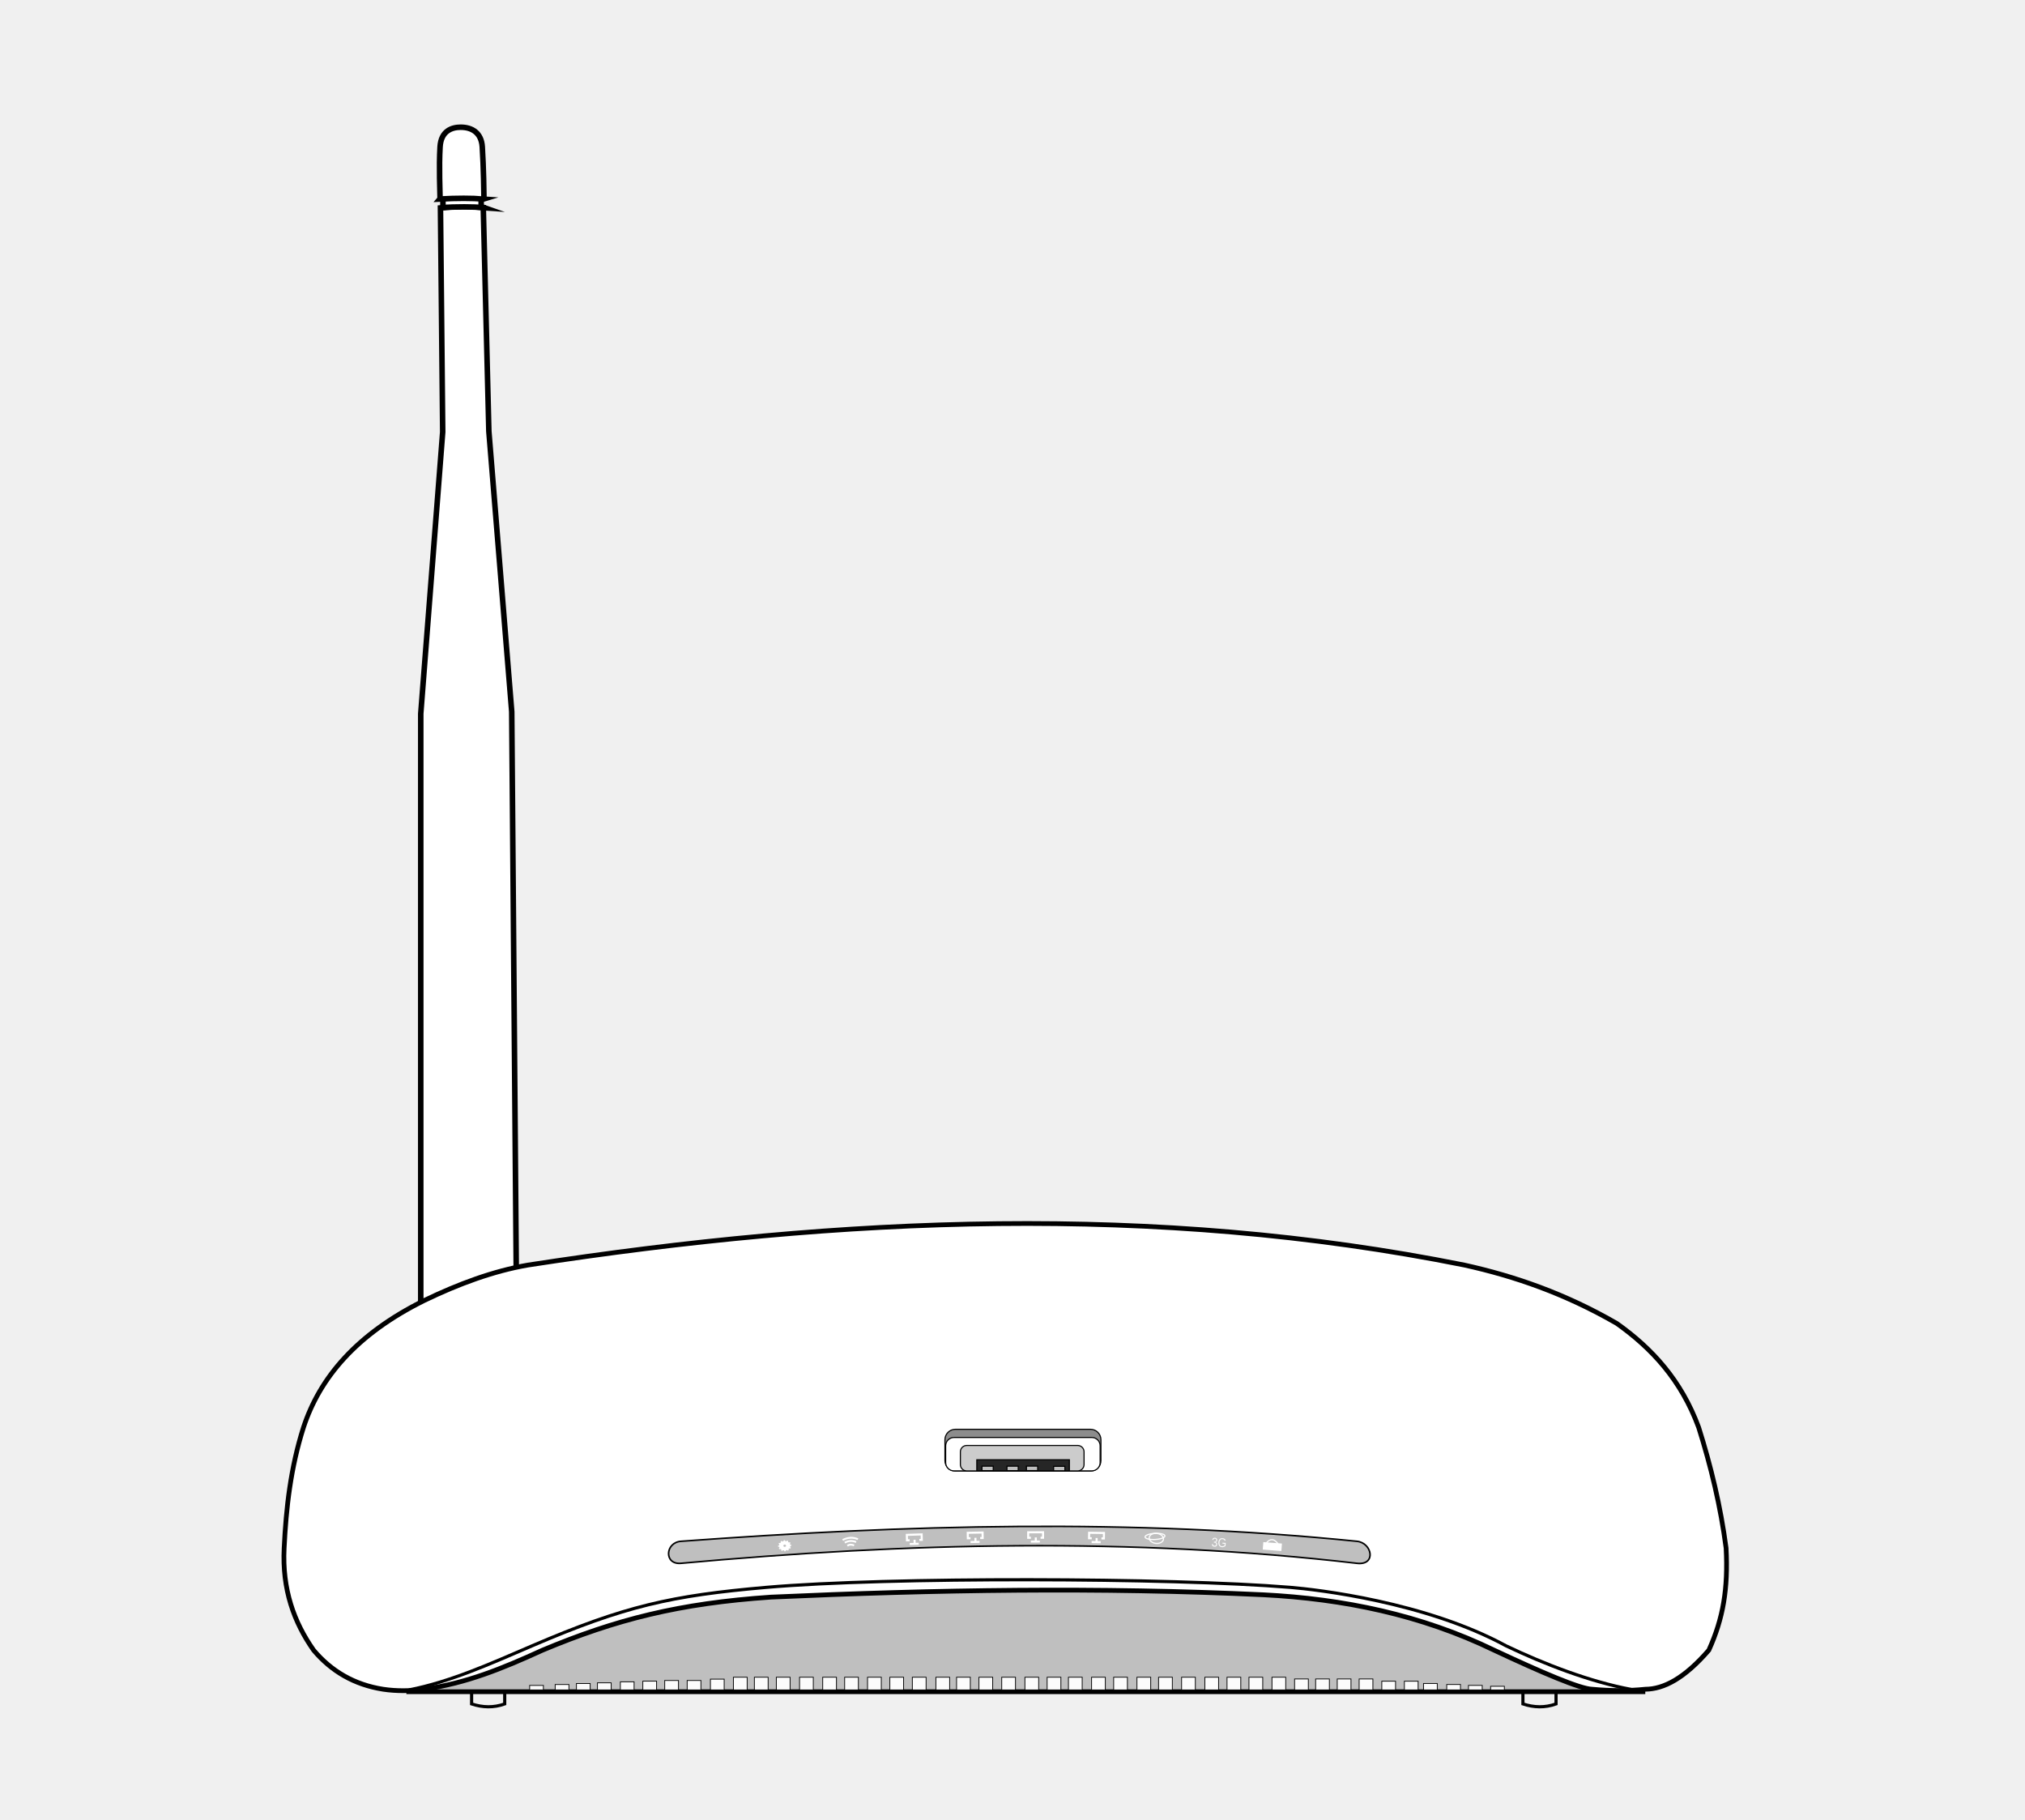
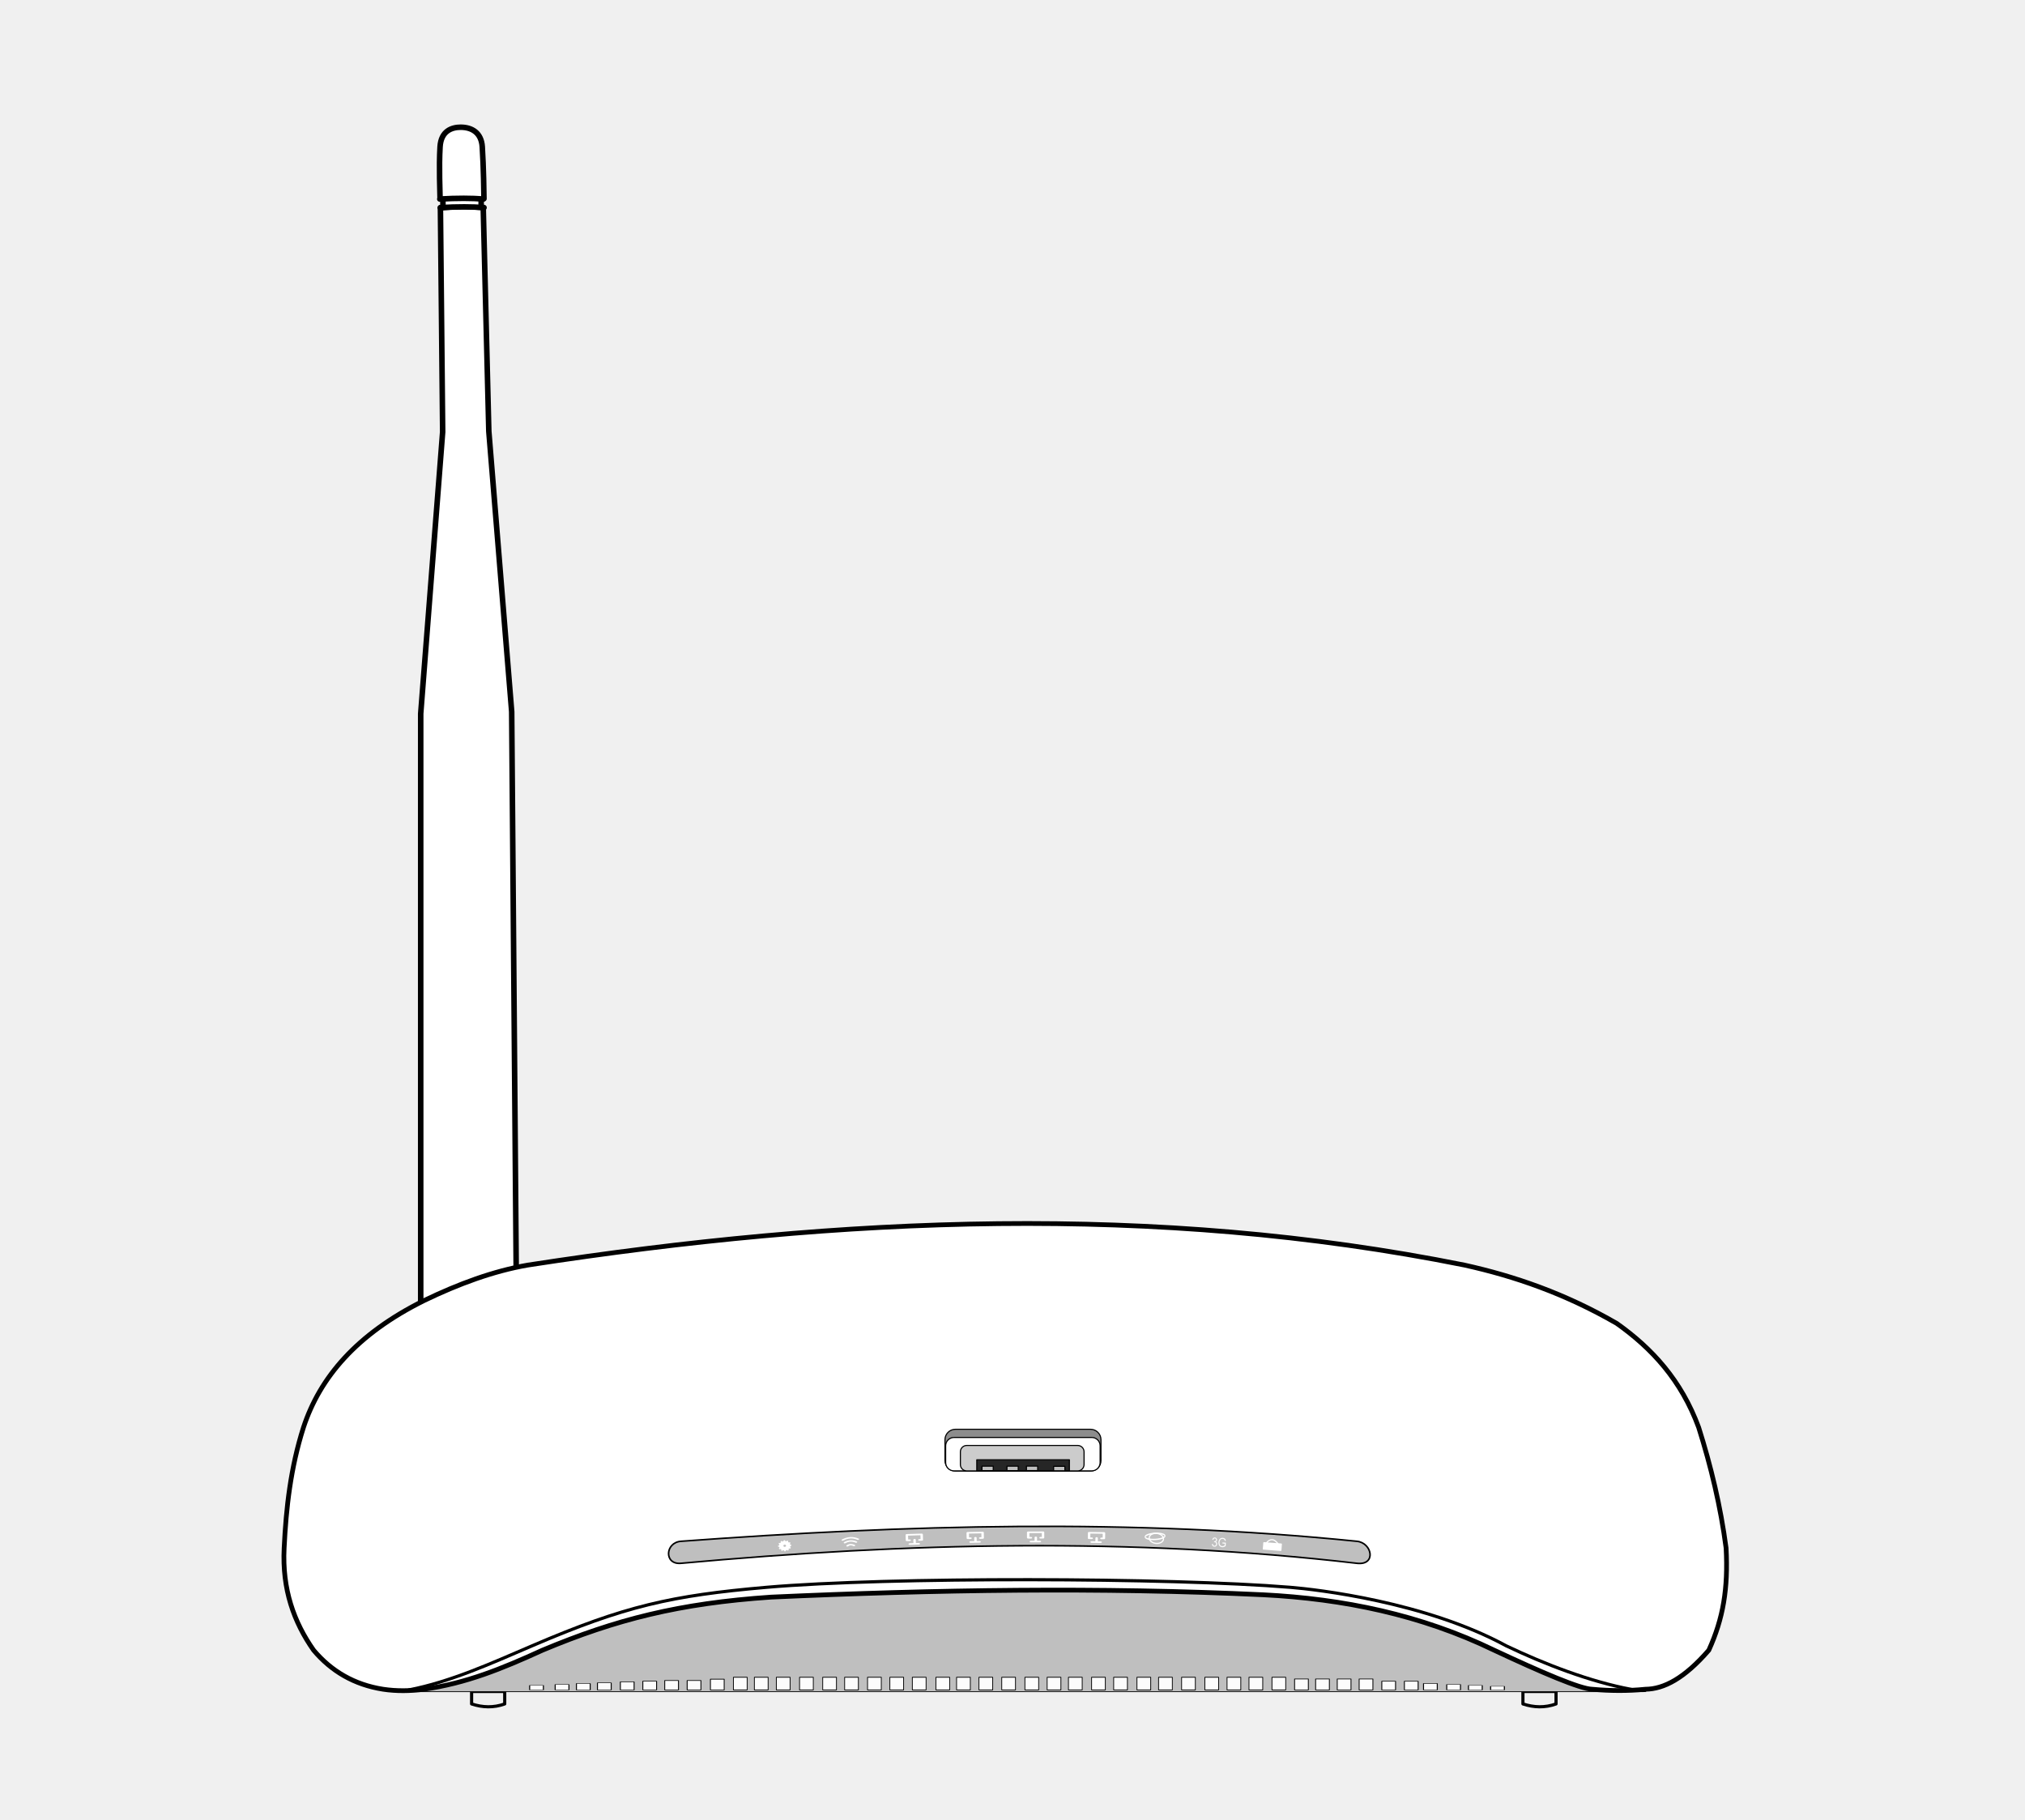
- <svg xmlns="http://www.w3.org/2000/svg" viewBox="0 0 1600 1437.5" height="1437.5" width="1600">
-   <path d="M381.85 163.975l4.405 176.797 18.079 221.568 4.264 526.794.096-.635c-.788.788-7.304 6.287-39.163 6.902-31.361.605-33.34-2.831-36.812-3.532l-.275.063V563.97l17.345-222.663-1.769-177.057c11.539-1.225 22.798-1.238 33.83-.275z" fill="#fff" fill-rule="evenodd" stroke="#000" stroke-width="4.375" stroke-miterlimit="10" />
-   <path d="M349.979 157.25v6.763l-2.088.024c13.816-.775 25.199-.725 34.564 0l-2.277-.8v-5.412l1.885-.575c-9.367-.725-20.75-.762-34.565 0l.212-.25c-.009-4.4-.957-25.162 0-41 .765-12.637 9.356-15.45 16.189-15.475 9.045-.037 16.445 4.425 17.157 15.475 1.035 16.038 1.325 37.25 1.347 41" fill="#fff" fill-rule="evenodd" stroke="#000" stroke-width="4.375" stroke-miterlimit="10" />
-   <path d="M1203.299 1336.507h26.161v9.85c-8.739 3.15-17.457 2.89-26.161 0v-9.85zM372.625 1336.507h26.16v9.85c-8.739 3.15-17.457 2.89-26.16 0v-9.85z" fill="none" stroke="#000" stroke-width="2.5" stroke-miterlimit="10" />
-   <path d="M322.947 1336.716h975.157v-85.062H322.947v85.062z" fill="#bfbfbf" fill-rule="evenodd" stroke="#000" stroke-width="3.75" stroke-miterlimit="10" />
-   <path d="M579.483 1335.287h10.863v-10.03h-10.863v10.03zM561.325 1335.287h10.863v-8.518h-10.863v8.518zM542.947 1335.287h10.864v-7.456h-10.864v7.456zM525.217 1335.287h10.864v-7.456h-10.864v7.456zM507.92 1335.287h10.863v-6.925H507.92v6.925zM490.154 1335.287h10.863v-6.394h-10.863v6.394zM472.053 1335.287h10.863v-5.597h-10.863v5.597zM455.451 1335.287h10.864v-5.066H455.45v5.066zM438.653 1335.287h10.863v-4.269h-10.863v4.269zM418.484 1335.287h10.863v-3.553h-10.863v3.553zM596.05 1335.287h10.863v-10.03H596.05v10.03zM613.402 1335.287h10.864v-10.03h-10.864v10.03zM631.748 1335.287h10.863v-10.03h-10.863v10.03zM650.045 1335.287h10.863v-10.03h-10.863v10.03zM667.369 1335.287h10.863v-10.03H667.37v10.03zM685.466 1335.287h10.864v-10.03h-10.864v10.03zM703.093 1335.287h10.863v-10.03h-10.863v10.03zM720.859 1335.287h10.863v-10.03H720.86v10.03zM739.477 1335.287h10.864v-10.03h-10.864v10.03zM755.805 1335.287h10.863v-10.03h-10.863v10.03zM773.487 1335.287h10.864v-10.03h-10.864v10.03zM791.492 1335.287h10.864v-10.03h-10.864v10.03zM809.813 1335.287h10.863v-10.03h-10.864v10.03zM827.373 1335.287h10.863v-10.03h-10.863v10.03zM844.205 1335.287h10.863v-10.03h-10.863v10.03zM862.482 1335.287h10.864v-10.03h-10.864v10.03zM879.926 1335.287h10.864v-10.03h-10.864v10.03zM898.339 1335.287h10.863v-10.03H898.34v10.03zM915.422 1335.287h10.864v-10.03h-10.864v10.03zM933.602 1335.287h10.864v-10.03h-10.864v10.03zM951.977 1335.287h10.864v-10.03h-10.864v10.03zM969.504 1335.287h10.863v-10.03h-10.863v10.03zM986.841 1335.287h10.864v-10.03H986.84v10.03zM1005.014 1335.287h10.863v-10.03h-10.863v10.03zM1022.887 1335.287h10.864v-8.658h-10.864v8.658zM1039.514 1335.287h10.863v-8.658h-10.863v8.658zM1056.579 1335.287h10.863v-8.658h-10.863v8.658zM1073.895 1335.287h10.863v-8.658h-10.863v8.658zM1091.793 1335.287h10.863v-6.88h-10.864v6.88zM1109.632 1335.287h10.864v-6.88h-10.864v6.88zM1124.76 1335.287h10.863v-5.092h-10.863v5.092zM1143.096 1335.287h10.864v-4.295h-10.864v4.295zM1160.275 1335.287h10.863v-3.58h-10.863v3.58zM1177.771 1335.287h10.864v-2.863h-10.864v2.863z" fill="#fcfcfc" fill-rule="evenodd" stroke="#000" stroke-width=".625" stroke-miterlimit="10" />
-   <path d="M417.08 999.597c248.549-38.32 495.734-48.97 739.984 0 39.733 8.78 79.778 22.633 120.411 46.132 27.613 19.56 50.9 44.705 64.675 82.136 9.737 30.781 17.325 62.414 21.675 95.336 1.687 31.978-2.263 55.61-13.65 80.698-19.213 22.2-35.538 30.747-50.075 30.853-14.038 1.43-28.063 1.301-42.075 0-9.543-.252-39.508-13.085-77.481-30.853-57.909-28.038-119.115-40.569-182.305-43.779-129.778-6.139-259.417-3.985-388.994 1.848-72.663 4.895-122.641 17.658-180.598 41.93-32.437 14.817-60.37 26.123-93.513 30.854-10.875 1.44-21.708 1.62-32.478 0-22.78-3.586-40.844-14.209-54.87-30.853-15.54-22.153-24.926-48.058-23.274-80.698 1.533-31.695 5.102-63.437 15.275-95.336 12.917-39.247 41.673-73.601 95.347-100.256 27.171-13.111 54.498-23.25 81.946-28.011z" fill="#fff" fill-rule="evenodd" stroke="#000" stroke-width="3.75" stroke-miterlimit="10" />
-   <path d="M1288.938 1334.915c-32.776-6.08-69.018-20.164-98.868-34.405-63.597-34.634-149.345-44.511-170.616-46.251-94.497-7.732-318.242-8.337-413.939 0-75.044 6.537-111.95 14.763-185.23 46.251-33.324 14.32-64.44 28.384-97.155 34.783" fill="none" stroke="#000" stroke-width="2.5" stroke-miterlimit="10" />
-   <path d="M538.051 1235.254c-13.516 1.236-12.592-16.466 0-17.396 177.959-13.142 356.031-18.115 534.093 0 12.152 1.236 15.493 19.2 0 17.396-178.015-20.716-356.218-16.27-534.093 0z" fill="#bfbfbf" fill-rule="evenodd" stroke="#000" stroke-miterlimit="10" stroke-width="1.25" />
-   <path d="M669.533 1221.428c1.702-1.242 3.485-1.113 5.308-.293M667.482 1218.95c2.928-1.639 5.914-1.757 8.954-.493M665.806 1216.868c3.84-2.048 7.846-2.48 12.085-.665" fill="none" stroke="#fff" stroke-width="1.467" stroke-miterlimit="10" />
-   <path d="M718.748 1217.03l-2.117.068-.136-4.324 11.716-.368.136 4.323-1.958.061" fill="none" stroke="#fff" stroke-width="1.635" stroke-miterlimit="10" />
-   <path d="M718.806 1220.036l7.131-.223-3.22.1-.102-3.27M766.83 1215.426l-2.117.038-.08-4.324 11.722-.213.079 4.324-1.96.036" fill="none" stroke="#fff" stroke-width="1.635" stroke-miterlimit="10" />
-   <path d="M766.849 1218.432l7.134-.13-3.222.06-.058-3.272M814.526 1215.074l-2.117.006-.011-4.325 11.722-.033.011 4.325-1.96.005" fill="none" stroke="#fff" stroke-width="1.635" stroke-miterlimit="10" />
-   <path d="M814.499 1218.08l7.135-.019-3.221.009-.01-3.272M862.605 1215.474l-2.118-.03.062-4.325 11.721.165-.061 4.325-1.96-.028" fill="none" stroke="#fff" stroke-width="1.635" stroke-miterlimit="10" />
-   <path d="M862.526 1218.479l7.135.1-3.221-.045.046-3.272" fill="none" stroke="#fff" stroke-width="1.635" stroke-miterlimit="10" />
-   <path d="M1012.394 1220.061l-13.773-1.06-.381 4.97 13.771 1.06.383-4.97z" fill="#fff" fill-rule="evenodd" stroke="#fff" stroke-width=".938" stroke-miterlimit="10" />
-   <path d="M1000.563 1219.151c3.165-3.689 6.242-3.33 9.24.711M912.46 1211.604c4.334-.24 7.912.648 7.986 1.982.075 1.334-3.385 2.612-7.719 2.853-4.335.24-7.913-.648-7.987-1.983-.074-1.333 3.385-2.611 7.72-2.852z" fill="none" stroke="#fff" stroke-width=".938" stroke-miterlimit="10" />
-   <path d="M914.128 1211.644c3.105.38 5.41 2.451 5.145 4.622-.265 2.17-3.003 3.625-6.108 3.245-3.106-.38-5.411-2.451-5.146-4.622.266-2.172 3.002-3.625 6.109-3.245z" fill="none" stroke="#fff" stroke-width=".938" stroke-miterlimit="10" />
-   <path d="M620.236 1216.971a6.16 6.16 0 0 0-1.028.068l-.11.689a5.255 5.255 0 0 0-.944.277l-.574-.489a5.583 5.583 0 0 0-.862.488l.313.635c-.247.19-.47.402-.662.632l-.795-.177a4.281 4.281 0 0 0-.466.778l.655.412c-.104.265-.173.54-.204.816l-.805.183c-.015.288.004.576.056.86l.821.077c.068.27.17.534.308.784l-.596.492c.158.253.347.492.562.712l.766-.278c.222.203.469.384.739.54l-.23.671c.29.149.598.274.919.373l.506-.559c.315.081.64.131.971.153l.199.668c.344.007.688-.016 1.029-.066l.11-.69c.325-.062.641-.155.944-.276l.573.489c.305-.14.594-.303.863-.488l-.314-.636c.248-.19.469-.401.663-.631l.795.177c.185-.247.34-.507.466-.779l-.655-.411c.104-.266.172-.54.204-.817l.803-.182a3.68 3.68 0 0 0-.055-.861l-.821-.076a3.257 3.257 0 0 0-.309-.784l.598-.492a4.336 4.336 0 0 0-.563-.713l-.766.279a4.177 4.177 0 0 0-.739-.542l.23-.67a5.478 5.478 0 0 0-.918-.372l-.507.559a5.14 5.14 0 0 0-.971-.153l-.199-.67zm-.287 3.525c.579-.037 1.075.325 1.106.81.031.485-.414.909-.992.947-.58.037-1.075-.327-1.107-.81-.031-.485.413-.91.993-.947z" fill="#fff" fill-rule="evenodd" />
-   <text style="-inkscape-font-specification:ArialMT" transform="matrix(1.17297 .07326 -.08231 1.31795 957.073 1221.874)" font-weight="400" font-size="7.573" font-family="Arial" fill="#fcfcfc">
-     <tspan y="0" x="0 4.212">3G</tspan>
-   </text>
-   <path d="M869.87 1137.604a8.245 8.245 0 0 0-8.241-8.242H754.852a8.245 8.245 0 0 0-8.24 8.242v16.481a8.245 8.245 0 0 0 8.24 8.241H861.63a8.245 8.245 0 0 0 8.241-8.241v-16.481z" fill="#8c8c8c" fill-rule="evenodd" stroke="#000" stroke-width=".875" stroke-miterlimit="10" />
-   <path d="M869.243 1142.419a6.605 6.605 0 0 0-6.602-6.602H753.785a6.605 6.605 0 0 0-6.601 6.602v13.202a6.606 6.606 0 0 0 6.601 6.603h108.856a6.605 6.605 0 0 0 6.602-6.603v-13.202z" fill="#fff" fill-rule="evenodd" stroke="#000" stroke-width=".875" stroke-miterlimit="10" />
-   <path d="M856.534 1147.165a5.03 5.03 0 0 0-5.028-5.027h-87.659a5.03 5.03 0 0 0-5.027 5.027v10.056a5.03 5.03 0 0 0 5.027 5.028h87.66a5.03 5.03 0 0 0 5.027-5.028v-10.056z" fill="#ccc" fill-rule="evenodd" stroke="#000" stroke-width=".875" stroke-miterlimit="10" />
-   <path d="M771.805 1162.154h73.127v-8.715h-73.127v8.715z" fill="#262626" fill-rule="evenodd" stroke="#000" stroke-width=".875" stroke-miterlimit="10" />
-   <path d="M775.884 1162.034h8.903v-3.55h-8.903v3.55zM795.621 1162.034h8.904v-3.55h-8.904v3.55zM811.005 1161.987h8.904v-3.549h-8.904v3.55zM832.484 1162.145h8.903v-3.55h-8.903v3.55z" fill="#bfbfbf" fill-rule="evenodd" stroke="#000" stroke-width=".875" stroke-miterlimit="10" />
+ <svg xmlns="http://www.w3.org/2000/svg" clip-rule="evenodd" fill-rule="evenodd" stroke-linecap="round" stroke-linejoin="round" stroke-miterlimit="1.414" version="1.1" viewBox="0 0 1280 1150">
+   <g transform="matrix(.8011 0 0 .8011 111.49 33.878)">
+     <g id="Antenne Links">
+       <g transform="translate(-774.38 -3.156)">
+         <path d="m1016.5 124.62 4.4 176.55 18.05 221.26 4.26 526.08 0.1-0.64c-0.79 0.79-7.3 6.28-39.11 6.9-31.319 0.6-33.295-2.83-36.764-3.53l-0.275 0.06v-527.24l17.322-222.36-1.766-176.81c11.523-1.232 22.763-1.242 33.783-0.278z" fill="#fff" stroke="#000" stroke-width="4.37px" />
+       </g>
+       <g transform="translate(-774.38 -3.156)">
+         <path d="m984.7 117.91v6.75l-2.085 0.02c13.798-0.774 25.162-0.727 34.512 0l-2.27-0.796v-5.405l1.88-0.569c-9.35-0.726-20.717-0.773-34.515 0l0.213-0.253c-0.01-4.398-0.957-25.125 0-40.949 0.763-12.612 9.343-15.423 16.166-15.449 9.036-0.034 16.426 4.42 17.136 15.449 1.03 16.016 1.32 37.206 1.34 40.949" fill="#fff" stroke="#000" stroke-width="4.37px" />
+       </g>
+     </g>
+   </g>
+   <g id="front">
+     <g id="Füsse">
+       <path d="m962.64 1069.2h20.929v7.89c-6.991 2.52-13.966 2.31-20.929 0v-7.89z" fill="none" stroke="#000" stroke-width="2px" />
+       <g transform="translate(-664.54)">
+         <path d="m962.64 1069.2h20.929v7.89c-6.991 2.52-13.966 2.31-20.929 0v-7.89z" fill="none" stroke="#000" stroke-width="2px" />
+       </g>
+     </g>
+     <g transform="matrix(8.707 0 0 1 -1991.2 0)">
+       <rect x="258.36" y="1001.3" width="89.597" height="68.05" fill="#bfbfbf" stroke="#000" stroke-width=".48px" />
+     </g>
+     <g id="Luftlöcher" transform="translate(0 -.86129)">
+       <rect x="463.59" y="1061.1" width="8.691" height="8.024" fill="#fcfcfc" stroke="#000" stroke-width=".5px" />
+       <g transform="matrix(1 0 0 .84921 -14.526 161.21)">
+         <rect x="463.59" y="1061.1" width="8.691" height="8.024" fill="#fcfcfc" stroke="#000" stroke-width=".54px" />
+       </g>
+       <g transform="matrix(1 0 0 .7433 -29.228 274.43)">
+         <rect x="463.59" y="1061.1" width="8.691" height="8.024" fill="#fcfcfc" stroke="#000" stroke-width=".57px" />
+       </g>
+       <g transform="matrix(1 0 0 .7433 -43.412 274.43)">
+         <rect x="463.59" y="1061.1" width="8.691" height="8.024" fill="#fcfcfc" stroke="#000" stroke-width=".57px" />
+       </g>
+       <g transform="matrix(1 0 0 .69035 -57.25 331.04)">
+         <rect x="463.59" y="1061.1" width="8.691" height="8.024" fill="#fcfcfc" stroke="#000" stroke-width=".58px" />
+       </g>
+       <g transform="matrix(1 0 0 .6374 -71.463 387.66)">
+         <rect x="463.59" y="1061.1" width="8.691" height="8.024" fill="#fcfcfc" stroke="#000" stroke-width=".6px" />
+       </g>
+       <g transform="matrix(1 0 0 .55797 -85.944 472.57)">
+         <rect x="463.59" y="1061.1" width="8.691" height="8.024" fill="#fcfcfc" stroke="#000" stroke-width=".62px" />
+       </g>
+       <g transform="matrix(1 0 0 .50502 -99.225 529.18)">
+         <rect x="463.59" y="1061.1" width="8.691" height="8.024" fill="#fcfcfc" stroke="#000" stroke-width=".63px" />
+       </g>
+       <g transform="matrix(1 0 0 .42559 -112.66 614.1)">
+         <rect x="463.59" y="1061.1" width="8.691" height="8.024" fill="#fcfcfc" stroke="#000" stroke-width=".65px" />
+       </g>
+       <g transform="matrix(1 0 0 .35422 -128.8 690.39)">
+         <rect x="463.59" y="1061.1" width="8.691" height="8.024" fill="#fcfcfc" stroke="#000" stroke-width=".67px" />
+       </g>
+       <g transform="translate(13.254)">
+         <rect x="463.59" y="1061.1" width="8.691" height="8.024" fill="#fcfcfc" stroke="#000" stroke-width=".5px" />
+       </g>
+       <g transform="translate(27.136)">
+         <rect x="463.59" y="1061.1" width="8.691" height="8.024" fill="#fcfcfc" stroke="#000" stroke-width=".5px" />
+       </g>
+       <g transform="translate(41.812)">
+         <rect x="463.59" y="1061.1" width="8.691" height="8.024" fill="#fcfcfc" stroke="#000" stroke-width=".5px" />
+       </g>
+       <g transform="translate(56.45)">
+         <rect x="463.59" y="1061.1" width="8.691" height="8.024" fill="#fcfcfc" stroke="#000" stroke-width=".5px" />
+       </g>
+       <g transform="translate(70.309)">
+         <rect x="463.59" y="1061.1" width="8.691" height="8.024" fill="#fcfcfc" stroke="#000" stroke-width=".5px" />
+       </g>
+       <g transform="translate(84.787)">
+         <rect x="463.59" y="1061.1" width="8.691" height="8.024" fill="#fcfcfc" stroke="#000" stroke-width=".5px" />
+       </g>
+       <g transform="translate(98.888)">
+         <rect x="463.59" y="1061.1" width="8.691" height="8.024" fill="#fcfcfc" stroke="#000" stroke-width=".5px" />
+       </g>
+       <g transform="translate(113.1)">
+         <rect x="463.59" y="1061.1" width="8.691" height="8.024" fill="#fcfcfc" stroke="#000" stroke-width=".5px" />
+       </g>
+       <g transform="translate(128)">
+         <rect x="463.59" y="1061.1" width="8.691" height="8.024" fill="#fcfcfc" stroke="#000" stroke-width=".5px" />
+       </g>
+       <g transform="translate(141.06)">
+         <rect x="463.59" y="1061.1" width="8.691" height="8.024" fill="#fcfcfc" stroke="#000" stroke-width=".5px" />
+       </g>
+       <g transform="translate(155.2)">
+         <rect x="463.59" y="1061.1" width="8.691" height="8.024" fill="#fcfcfc" stroke="#000" stroke-width=".5px" />
+       </g>
+       <g transform="translate(169.61)">
+         <rect x="463.59" y="1061.1" width="8.691" height="8.024" fill="#fcfcfc" stroke="#000" stroke-width=".5px" />
+       </g>
+       <g transform="translate(184.26)">
+         <rect x="463.59" y="1061.1" width="8.691" height="8.024" fill="#fcfcfc" stroke="#000" stroke-width=".5px" />
+       </g>
+       <g transform="translate(198.31)">
+         <rect x="463.59" y="1061.1" width="8.691" height="8.024" fill="#fcfcfc" stroke="#000" stroke-width=".5px" />
+       </g>
+       <g transform="translate(211.78)">
+         <rect x="463.59" y="1061.1" width="8.691" height="8.024" fill="#fcfcfc" stroke="#000" stroke-width=".5px" />
+       </g>
+       <g transform="translate(226.4)">
+         <rect x="463.59" y="1061.1" width="8.691" height="8.024" fill="#fcfcfc" stroke="#000" stroke-width=".5px" />
+       </g>
+       <g transform="translate(240.36)">
+         <rect x="463.59" y="1061.1" width="8.691" height="8.024" fill="#fcfcfc" stroke="#000" stroke-width=".5px" />
+       </g>
+       <g transform="translate(255.08)">
+         <rect x="463.59" y="1061.1" width="8.691" height="8.024" fill="#fcfcfc" stroke="#000" stroke-width=".5px" />
+       </g>
+       <g transform="translate(268.75)">
+         <rect x="463.59" y="1061.1" width="8.691" height="8.024" fill="#fcfcfc" stroke="#000" stroke-width=".5px" />
+       </g>
+       <g transform="translate(283.3)">
+         <rect x="463.59" y="1061.1" width="8.691" height="8.024" fill="#fcfcfc" stroke="#000" stroke-width=".5px" />
+       </g>
+       <g transform="translate(298)">
+         <rect x="463.59" y="1061.1" width="8.691" height="8.024" fill="#fcfcfc" stroke="#000" stroke-width=".5px" />
+       </g>
+       <g transform="translate(312.02)">
+         <rect x="463.59" y="1061.1" width="8.691" height="8.024" fill="#fcfcfc" stroke="#000" stroke-width=".5px" />
+       </g>
+       <g transform="translate(325.89)">
+         <rect x="463.59" y="1061.1" width="8.691" height="8.024" fill="#fcfcfc" stroke="#000" stroke-width=".5px" />
+       </g>
+       <g transform="translate(340.42)">
+         <rect x="463.59" y="1061.1" width="8.691" height="8.024" fill="#fcfcfc" stroke="#000" stroke-width=".5px" />
+       </g>
+       <g transform="matrix(1 0 0 .86317 354.72 146.28)">
+         <rect x="463.59" y="1061.1" width="8.691" height="8.024" fill="#fcfcfc" stroke="#000" stroke-width=".54px" />
+       </g>
+       <g transform="matrix(1 0 0 .86317 368.02 146.28)">
+         <rect x="463.59" y="1061.1" width="8.691" height="8.024" fill="#fcfcfc" stroke="#000" stroke-width=".54px" />
+       </g>
+       <g transform="matrix(1 0 0 .86317 381.68 146.28)">
+         <rect x="463.59" y="1061.1" width="8.691" height="8.024" fill="#fcfcfc" stroke="#000" stroke-width=".54px" />
+       </g>
+       <g transform="matrix(1 0 0 .86317 395.53 146.28)">
+         <rect x="463.59" y="1061.1" width="8.691" height="8.024" fill="#fcfcfc" stroke="#000" stroke-width=".54px" />
+       </g>
+       <g transform="matrix(1 0 0 .6859 409.85 335.8)">
+         <rect x="463.59" y="1061.1" width="8.691" height="8.024" fill="#fcfcfc" stroke="#000" stroke-width=".58px" />
+       </g>
+       <g transform="matrix(1 0 0 .6859 424.12 335.8)">
+         <rect x="463.59" y="1061.1" width="8.691" height="8.024" fill="#fcfcfc" stroke="#000" stroke-width=".58px" />
+       </g>
+       <g transform="matrix(1 0 0 .5076 436.22 526.42)">
+         <rect x="463.59" y="1061.1" width="8.691" height="8.024" fill="#fcfcfc" stroke="#000" stroke-width=".63px" />
+       </g>
+       <g transform="matrix(1 0 0 .42817 450.89 611.34)">
+         <rect x="463.59" y="1061.1" width="8.691" height="8.024" fill="#fcfcfc" stroke="#000" stroke-width=".65px" />
+       </g>
+       <g transform="matrix(1 0 0 .35681 464.63 687.63)">
+         <rect x="463.59" y="1061.1" width="8.691" height="8.024" fill="#fcfcfc" stroke="#000" stroke-width=".67px" />
+       </g>
+       <g transform="matrix(1 0 0 .28545 478.63 763.92)">
+         <rect x="463.59" y="1061.1" width="8.691" height="8.024" fill="#fcfcfc" stroke="#000" stroke-width=".68px" />
+       </g>
+     </g>
+   </g>
+   <g id="Rumpf" stroke="#000">
+     <path id="rumpf" d="m333.66 799.68c198.84-30.657 396.59-39.177 591.99 0 31.787 7.024 63.823 18.106 96.329 36.905 22.09 15.648 40.72 35.764 51.74 65.709 7.79 24.625 13.86 49.931 17.34 76.269 1.35 25.579-1.8 44.489-10.92 64.559-15.37 17.76-28.43 24.6-40.06 24.68-11.23 1.15-22.45 1.04-33.65 0-7.644-0.2-31.616-10.47-61.995-24.68-46.327-22.43-95.292-32.46-145.84-35.02-103.82-4.91-207.53-3.19-311.2 1.47-58.13 3.92-98.113 14.13-144.48 33.55-25.95 11.85-48.297 20.9-74.811 24.68-8.7 1.15-17.366 1.3-25.982 0-18.224-2.87-32.675-11.37-43.896-24.68-12.432-17.72-19.941-38.45-18.619-64.559 1.226-25.356 4.081-50.75 12.22-76.269 10.333-31.398 33.338-58.881 76.277-80.205 21.737-10.489 43.599-18.6 65.557-22.409z" fill="#fff" stroke-linecap="butt" stroke-width="3px" />
+     <path d="m1031.2 1067.9c-26.22-4.86-55.214-16.13-79.094-27.52-50.878-27.71-119.48-35.61-136.49-37-75.597-6.188-254.59-6.672-331.15 0-60.035 5.23-89.56 11.81-148.18 37-26.659 11.45-51.552 22.71-77.724 27.83" fill="none" stroke-width="2px" />
+   </g>
+   <g id="Anzeige" transform="translate(32.809 35.761)">
+     <g transform="translate(-32.809 -35.761)">
+       <path d="m430.44 988.2c-10.813 0.989-10.074-13.173 0-13.917 142.37-10.513 284.82-14.492 427.27 0 9.722 0.989 12.395 15.36 0 13.917-142.41-16.573-284.97-13.016-427.27 0z" fill="#bfbfbf" stroke="#000" stroke-width="1px" />
+     </g>
+     <g transform="matrix(.46501 -.025598 .016456 .29894 238.72 655.6)" fill="none" stroke="#fff" stroke-width="3px">
+       <path d="m532.5 1001.6c3.037-3.06 6.083-2.457 9.134 0" />
+       <path d="m529.22 994.65c5.176-3.942 10.31-3.82 15.405 0" />
+       <path d="m526.54 988.85c6.781-4.897 13.694-5.464 20.791 0" />
+     </g>
+     <g transform="matrix(.51662 -.016231 .010545 .33563 208.1 613.73)" fill="none" stroke="#fff" stroke-width="3px">
+       <path d="m626.35 996.05h-3.276v-10.303h18.143v10.303h-3.033" />
+       <path d="m626.3 1003.2h11.042-4.985v-7.799" />
+     </g>
+     <g transform="matrix(.5168 -.009362 .0060821 .33574 250.9 608.03)" fill="none" stroke="#fff" stroke-width="3px">
+       <path d="m626.35 996.05h-3.276v-10.303h18.143v10.303h-3.033" />
+       <path d="m626.3 1003.2h11.042-4.985v-7.799" />
+     </g>
+     <g transform="matrix(.51688 -.0014269 .00092702 .33579 294.14 602.72)" fill="none" stroke="#fff" stroke-width="3px">
+       <path d="m626.35 996.05h-3.276v-10.303h18.143v10.303h-3.033" />
+       <path d="m626.3 1003.2h11.042-4.985v-7.799" />
+     </g>
+     <g transform="matrix(.51683 .0072752 -.0047264 .33576 338.27 597.62)" fill="none" stroke="#fff" stroke-width="3px">
+       <path d="m626.35 996.05h-3.276v-10.303h18.143v10.303h-3.033" />
+       <path d="m626.3 1003.2h11.042-4.985v-7.799" />
+     </g>
+     <g id="Lock" transform="matrix(.89264 .06869 -.06869 .89264 116.75 -.62532)">
+       <g transform="translate(0 96.259)">
+         <rect x="803.72" y="895.02" width="12.343" height="4.453" fill="#fff" stroke="#fff" stroke-width=".84px" />
+       </g>
+       <g transform="translate(0 96.259)">
+         <path d="m805.46 895.02c2.567-3.503 5.334-3.396 8.282 0" fill="none" stroke="#fff" stroke-width=".84px" />
+       </g>
+     </g>
+     <g id="Inet" transform="matrix(.75767 .092702 -.092702 .75767 231.5 116.42)">
+       <g transform="matrix(1.2724 -.22777 .31837 1.7784 -475.11 -424.45)">
+         <ellipse cx="729.35" cy="889.27" rx="6.378" ry="1.404" fill="none" stroke="#fff" stroke-width=".63px" />
+       </g>
+       <g transform="matrix(1.095 0 0 1.0978 -70.618 8.1974)">
+         <ellipse cx="737.8" cy="896.54" rx="5.426" ry="3.783" fill="none" stroke="#fff" stroke-width=".9px" />
+       </g>
+     </g>
+     <g transform="matrix(.9979 -.064725 .054141 .83472 -452.96 141.17)">
+       <path d="m862.86 1021.3c-0.274-0.02-0.55-0.02-0.825 0l-0.124 0.66c-0.262 0.04-0.519 0.1-0.767 0.2l-0.433-0.5c-0.251 0.11-0.49 0.25-0.714 0.41l0.218 0.63c-0.207 0.16-0.396 0.35-0.561 0.56l-0.626-0.22c-0.161 0.22-0.299 0.46-0.413 0.72l0.502 0.43c-0.096 0.24-0.165 0.5-0.205 0.76l-0.652 0.13c-0.027 0.27-0.027 0.55 0 0.82l0.652 0.13c0.04 0.26 0.109 0.52 0.205 0.77l-0.502 0.43c0.114 0.25 0.252 0.49 0.413 0.71l0.626-0.22c0.165 0.21 0.354 0.4 0.561 0.57l-0.218 0.62c0.224 0.16 0.463 0.3 0.714 0.41l0.433-0.5c0.248 0.1 0.505 0.17 0.767 0.21l0.124 0.65c0.275 0.03 0.551 0.03 0.825 0l0.124-0.65c0.263-0.04 0.52-0.11 0.767-0.21l0.433 0.5c0.251-0.11 0.491-0.25 0.715-0.41l-0.219-0.62c0.208-0.17 0.396-0.36 0.562-0.57l0.626 0.22c0.161-0.22 0.299-0.46 0.412-0.71l-0.502-0.43c0.097-0.25 0.166-0.51 0.206-0.77l0.651-0.13c0.027-0.27 0.027-0.55 0-0.82l-0.651-0.13c-0.04-0.26-0.109-0.52-0.206-0.76l0.502-0.43c-0.113-0.26-0.251-0.5-0.412-0.72l-0.626 0.22c-0.166-0.21-0.354-0.4-0.562-0.56l0.219-0.63c-0.224-0.16-0.464-0.3-0.715-0.41l-0.433 0.5c-0.247-0.1-0.504-0.16-0.767-0.2l-0.124-0.66zm-0.412 3.35c0.464 0 0.841 0.38 0.841 0.84 0 0.47-0.377 0.84-0.841 0.84-0.465 0-0.842-0.37-0.842-0.84 0-0.46 0.377-0.84 0.842-0.84z" fill="#fff" />
+     </g>
+     <g transform="matrix(.88827 .055478 -.062335 .99806 115.61 -73.243)" fill="#fcfcfc" fill-rule="nonzero">
+       <path d="m763.6 973.02 0.703-0.094c0.081 0.399 0.219 0.686 0.413 0.862 0.194 0.175 0.43 0.263 0.709 0.263 0.33 0 0.61-0.114 0.837-0.343 0.228-0.23 0.342-0.513 0.342-0.852 0-0.323-0.105-0.589-0.316-0.799-0.211-0.209-0.479-0.314-0.805-0.314-0.133 0-0.298 0.026-0.496 0.078l0.078-0.617c0.047 5e-3 0.085 7e-3 0.113 7e-3 0.3 0 0.569-0.078 0.809-0.234s0.359-0.397 0.359-0.723c0-0.257-0.087-0.471-0.261-0.64-0.175-0.169-0.4-0.254-0.676-0.254-0.274 0-0.501 0.086-0.684 0.258-0.182 0.172-0.299 0.429-0.351 0.773l-0.703-0.125c0.086-0.471 0.281-0.836 0.586-1.096 0.304-0.259 0.683-0.388 1.136-0.388 0.313 0 0.601 0.067 0.864 0.201s0.464 0.317 0.603 0.549 0.209 0.478 0.209 0.738c0 0.247-0.066 0.473-0.199 0.676s-0.33 0.364-0.59 0.484c0.339 0.078 0.602 0.24 0.789 0.487 0.188 0.246 0.281 0.554 0.281 0.923 0 0.5-0.182 0.924-0.547 1.272-0.364 0.348-0.825 0.521-1.382 0.521-0.503 0-0.92-0.149-1.252-0.449-0.332-0.299-0.522-0.687-0.569-1.164z" />
+       <path d="m771.01 972.28v-0.672l2.426-4e-3v2.125c-0.372 0.297-0.756 0.52-1.152 0.67s-0.802 0.224-1.219 0.224c-0.562 0-1.073-0.12-1.533-0.361s-0.807-0.589-1.041-1.045-0.352-0.965-0.352-1.527c0-0.557 0.117-1.078 0.35-1.561s0.568-0.841 1.006-1.076c0.437-0.234 0.941-0.351 1.512-0.351 0.414 0 0.788 0.067 1.123 0.201 0.334 0.134 0.597 0.321 0.787 0.56 0.19 0.24 0.334 0.552 0.433 0.938l-0.683 0.187c-0.086-0.291-0.193-0.521-0.321-0.687-0.127-0.167-0.309-0.3-0.546-0.401-0.237-0.1-0.5-0.15-0.79-0.15-0.346 0-0.645 0.053-0.898 0.158-0.253 0.106-0.456 0.244-0.611 0.416s-0.276 0.361-0.362 0.567c-0.145 0.354-0.218 0.738-0.218 1.152 0 0.51 0.088 0.937 0.263 1.281 0.176 0.344 0.432 0.599 0.768 0.766s0.693 0.25 1.07 0.25c0.328 0 0.649-0.063 0.961-0.19 0.313-0.126 0.55-0.261 0.711-0.404v-1.066h-1.684z" />
+     </g>
+   </g>
+   <g id="USB front">
+     <g transform="matrix(1.0008 0 0 .99664 -.15317 2.9922)">
+       <path d="m695.52 910.14c0-3.651-2.952-6.615-6.588-6.615h-85.356c-3.636 0-6.588 2.964-6.588 6.615v13.23c0 3.651 2.952 6.615 6.588 6.615h85.356c3.636 0 6.588-2.964 6.588-6.615v-13.23z" fill="#8c8c8c" stroke="#000" stroke-width=".7px" />
+     </g>
+     <g transform="matrix(.99703 0 0 .98851 2.0655 9.8321)">
+       <path d="m695.39 914.61c0-2.949-2.373-5.342-5.297-5.342h-87.344c-2.923 0-5.297 2.393-5.297 5.342v10.685c0 2.948 2.374 5.342 5.297 5.342h87.344c2.924 0 5.297-2.394 5.297-5.342v-10.685z" fill="#fff" stroke="#000" stroke-width=".71px" />
+     </g>
+     <path d="m685.23 917.73c0-2.22-1.802-4.022-4.022-4.022h-70.127c-2.22 0-4.022 1.802-4.022 4.022v8.045c0 2.219 1.802 4.022 4.022 4.022h70.127c2.22 0 4.022-1.803 4.022-4.022v-8.045z" fill="#ccc" stroke="#000" stroke-width=".7px" />
+     <g transform="matrix(1 0 0 .93712 0 58.018)">
+       <rect x="617.44" y="922.75" width="58.502" height="7.44" fill="#262626" stroke="#000" stroke-width=".72px" />
+     </g>
+     <rect x="620.71" y="926.79" width="7.123" height="2.84" fill="#bfbfbf" stroke="#000" stroke-width=".7px" />
+     <g transform="translate(15.79)">
+       <rect x="620.71" y="926.79" width="7.123" height="2.84" fill="#bfbfbf" stroke="#000" stroke-width=".7px" />
+     </g>
+     <g transform="translate(28.097 -.036545)">
+       <rect x="620.71" y="926.79" width="7.123" height="2.84" fill="#bfbfbf" stroke="#000" stroke-width=".7px" />
+     </g>
+     <g transform="translate(45.28 .089535)">
+       <rect x="620.71" y="926.79" width="7.123" height="2.84" fill="#bfbfbf" stroke="#000" stroke-width=".7px" />
+     </g>
+   </g>
</svg>
